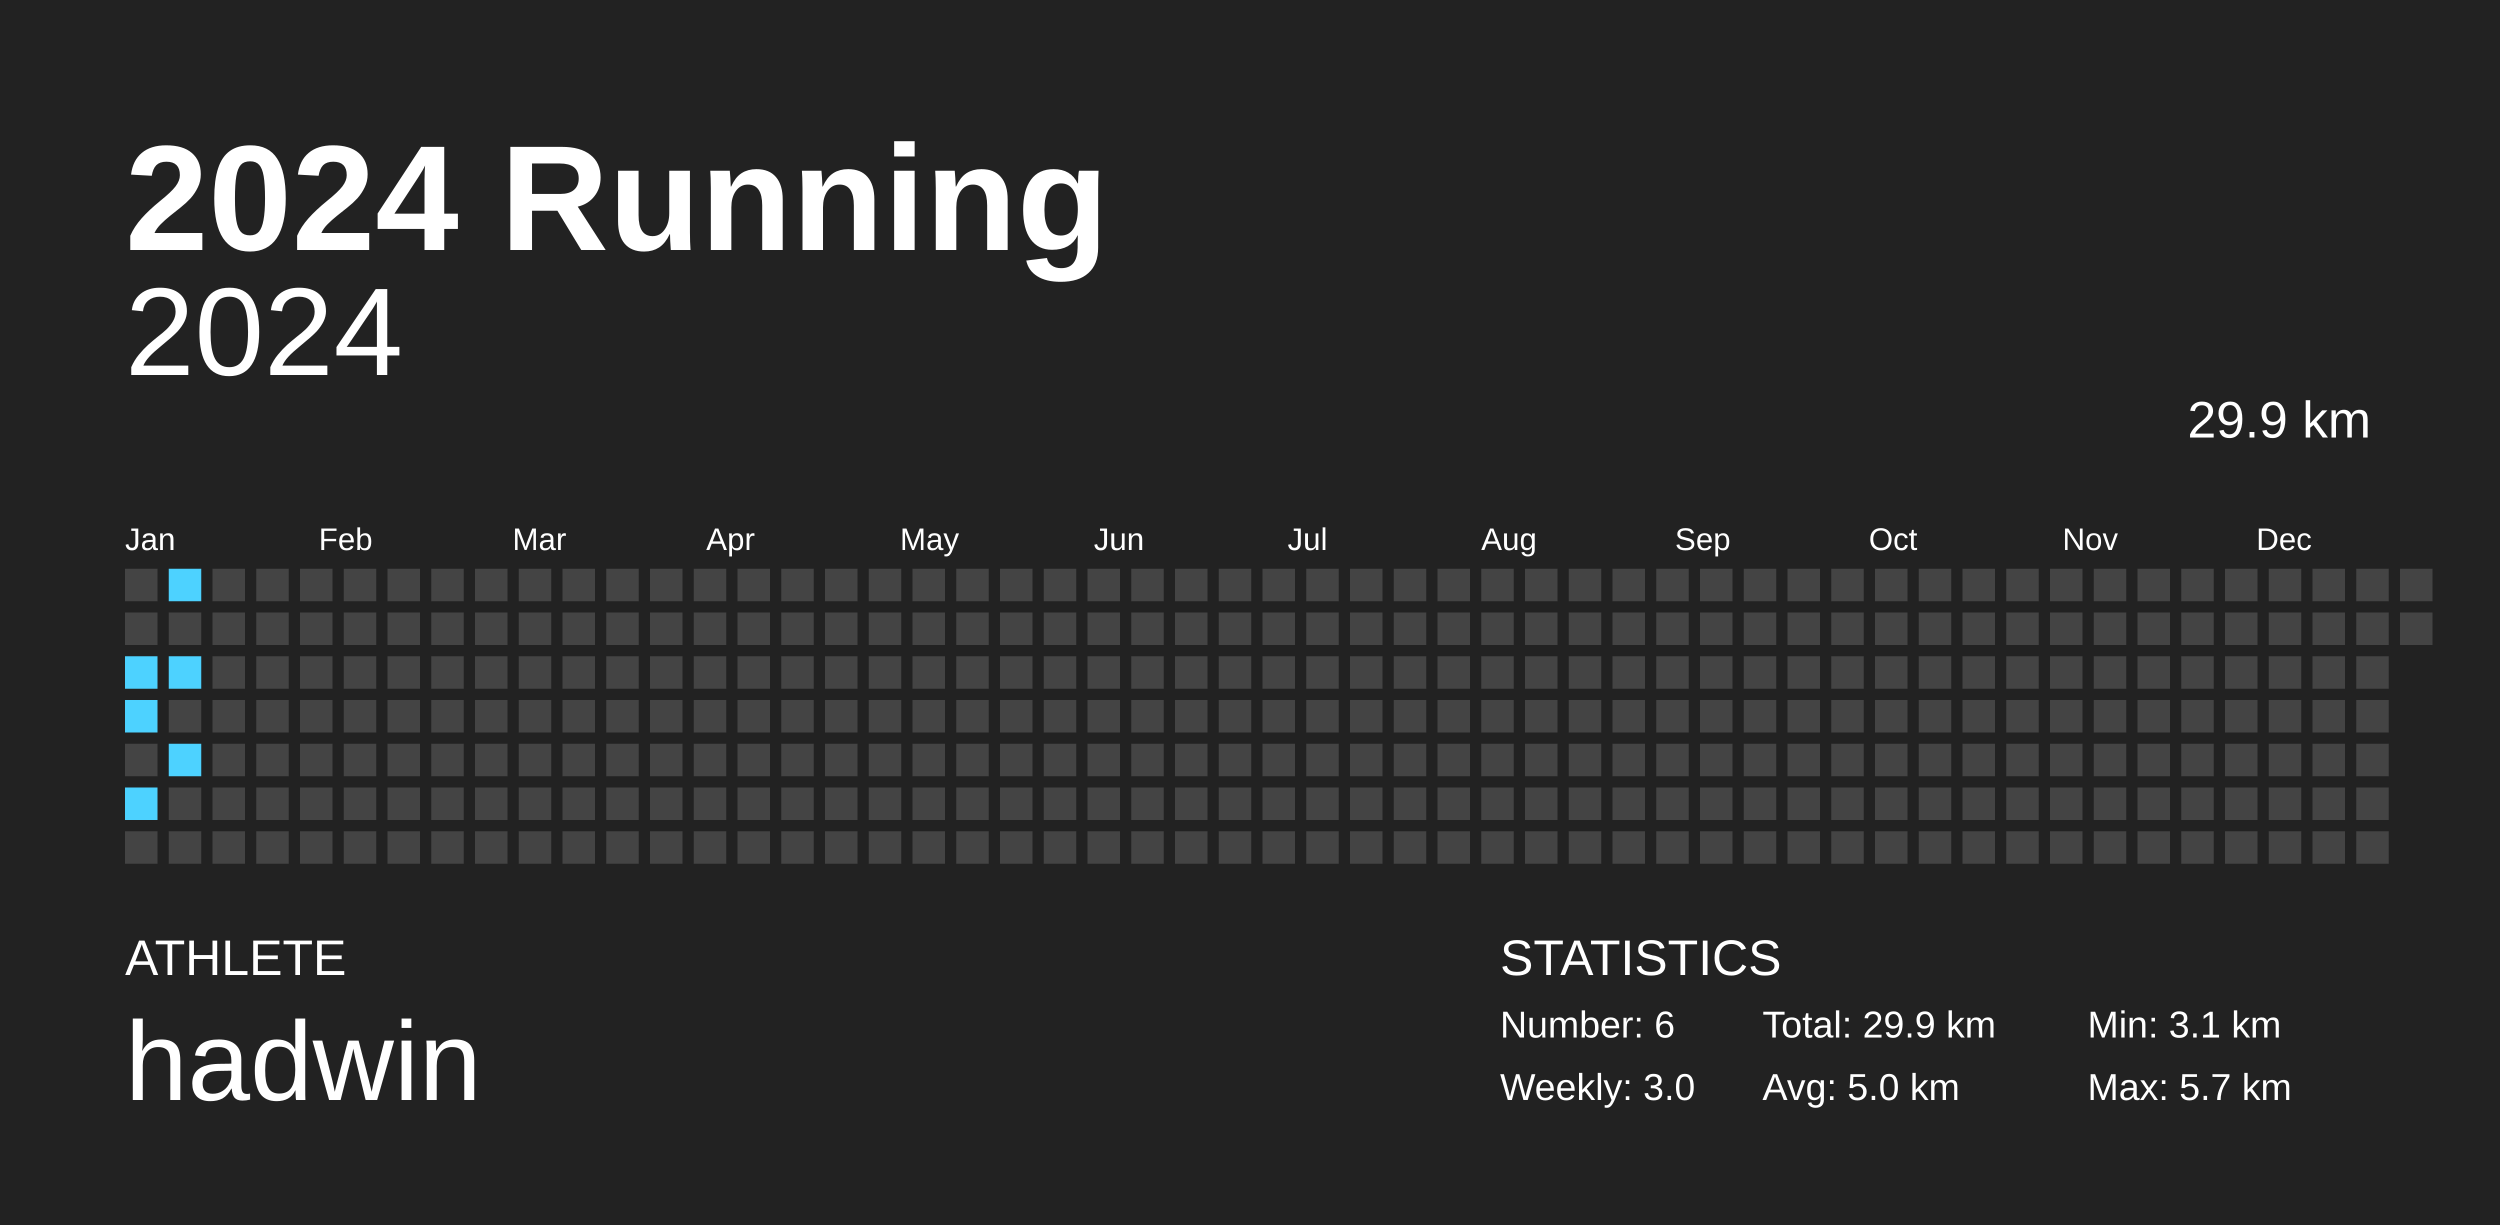
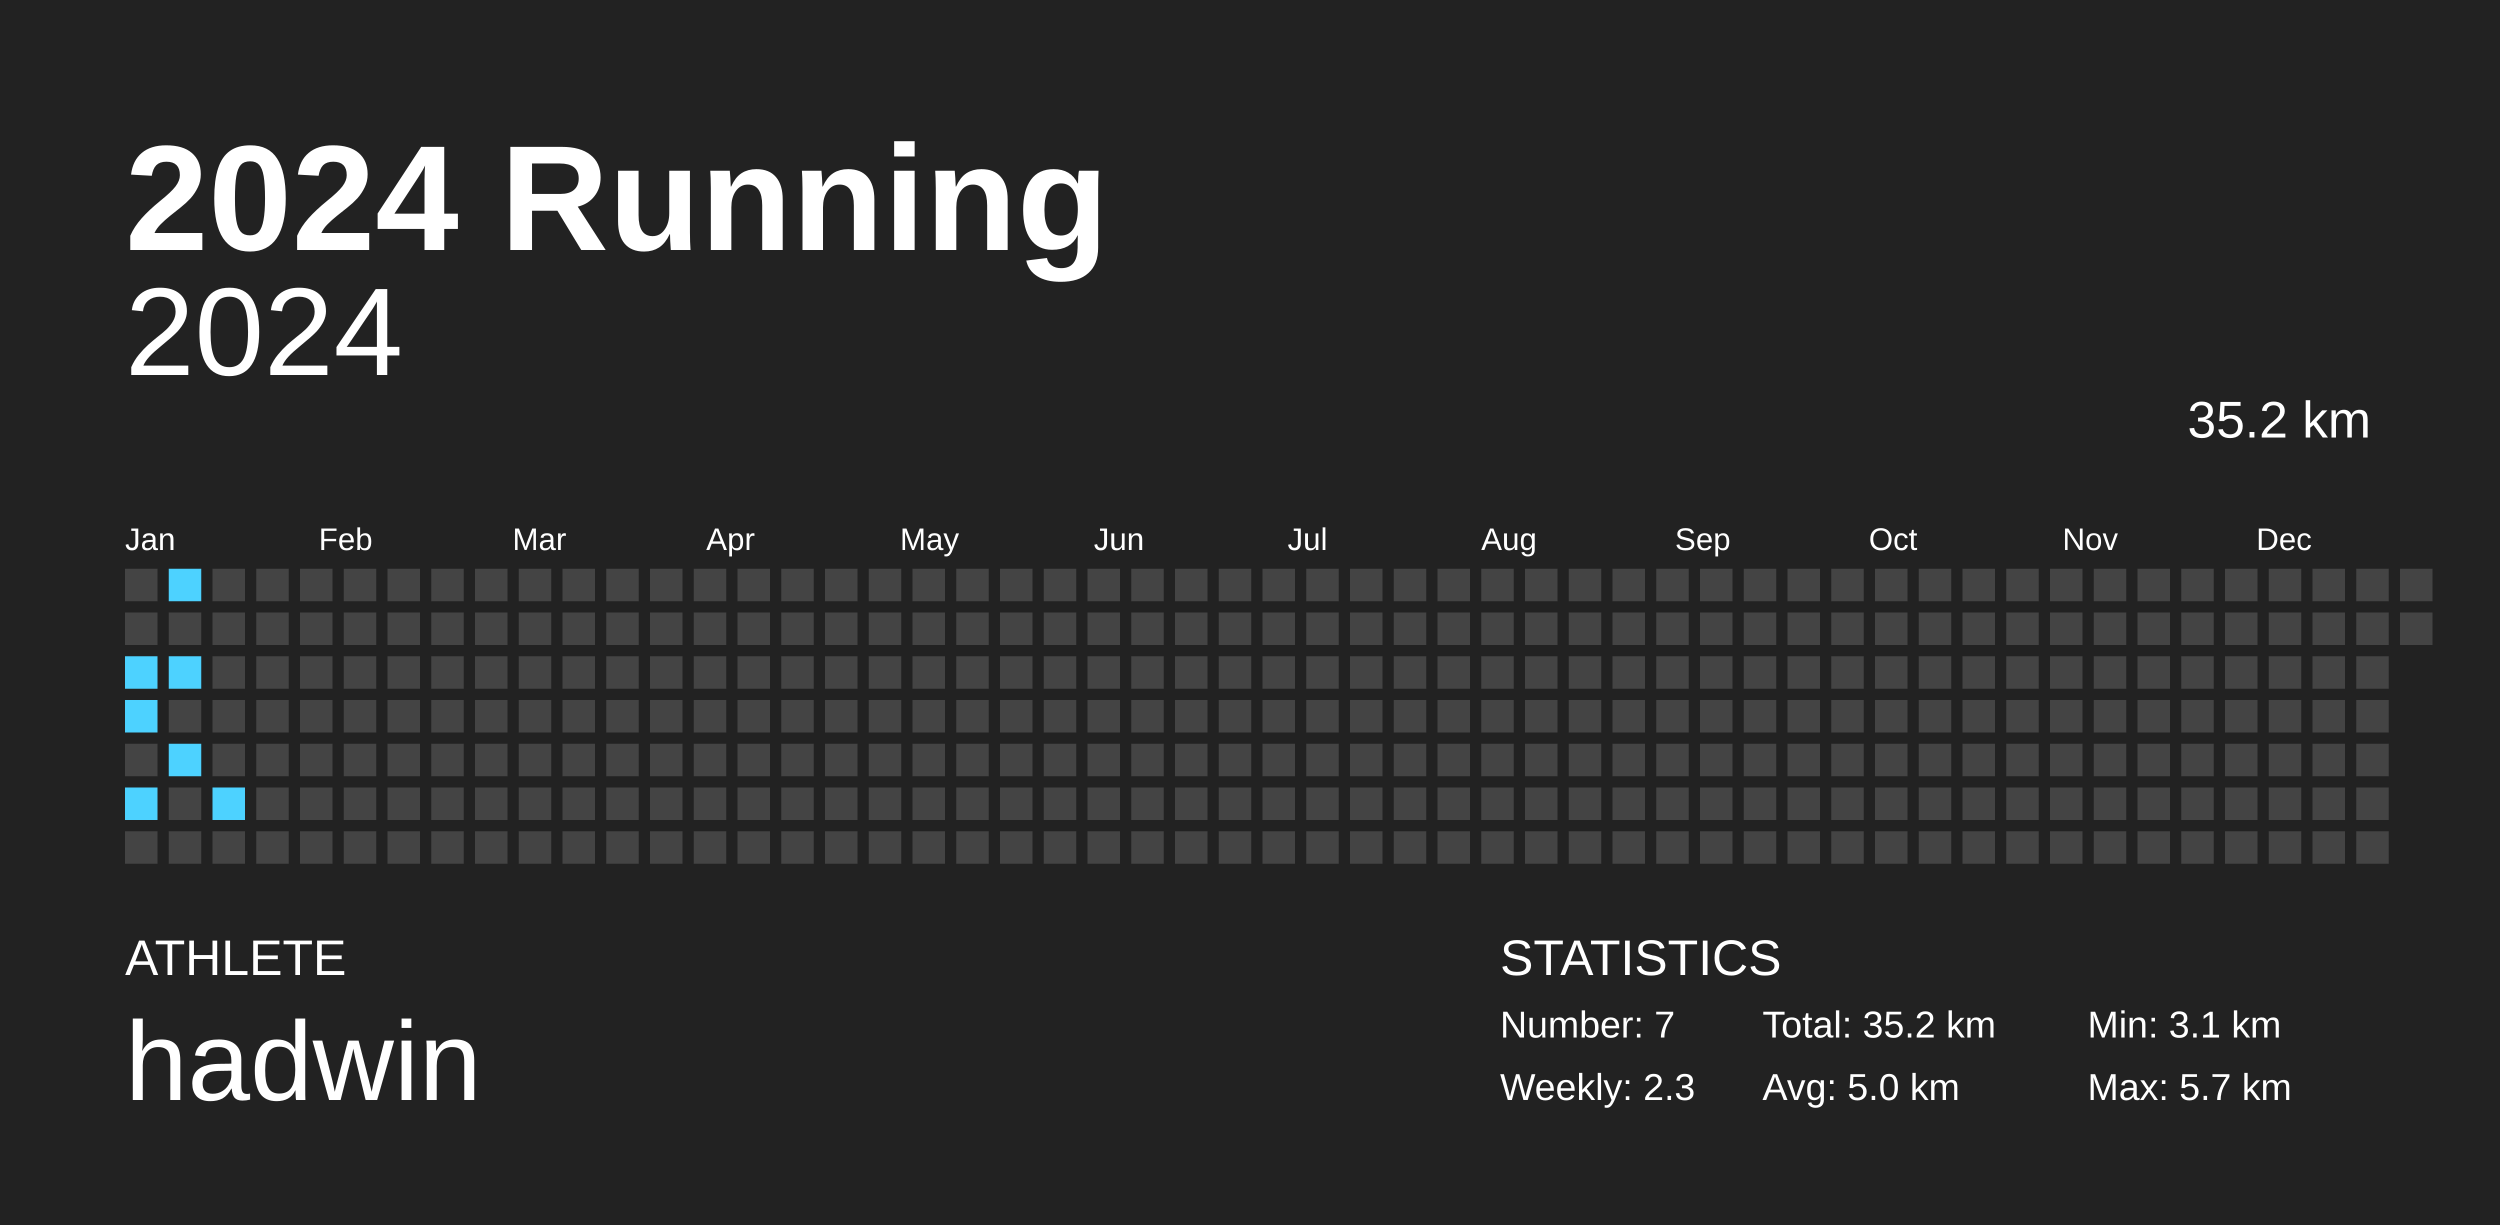
<svg xmlns="http://www.w3.org/2000/svg" baseProfile="full" height="98mm" version="1.1" viewBox="0,0,200,98" width="200mm">
  <defs />
  <rect fill="#222222" height="98" width="200" x="0" y="0" />
  <text fill="#FFFFFF" style="font-size:12px; font-family:Arial; font-weight:bold;" x="10" y="20">2024 Running</text>
  <text fill="#FFFFFF" style="font-size:4px; font-family:Arial" x="10" y="78">ATHLETE</text>
  <text fill="#FFFFFF" style="font-size:9px; font-family:Arial" x="10" y="88">hadwin</text>
  <text fill="#FFFFFF" style="font-size:4px; font-family:Arial" x="120" y="78">STATISTICS</text>
-   <text fill="#FFFFFF" style="font-size:3px; font-family:Arial" x="120" y="83">Number: 6</text>
-   <text fill="#FFFFFF" style="font-size:3px; font-family:Arial" x="120" y="88">Weekly: 3.0</text>
-   <text fill="#FFFFFF" style="font-size:3px; font-family:Arial" x="141" y="83">Total: 29.9 km</text>
+   <text fill="#FFFFFF" style="font-size:3px; font-family:Arial" x="120" y="83">Number: 7</text>
+   <text fill="#FFFFFF" style="font-size:3px; font-family:Arial" x="120" y="88">Weekly: 2.3</text>
+   <text fill="#FFFFFF" style="font-size:3px; font-family:Arial" x="141" y="83">Total: 35.2 km</text>
  <text fill="#FFFFFF" style="font-size:3px; font-family:Arial" x="141" y="88">Avg: 5.0 km</text>
  <text fill="#FFFFFF" style="font-size:3px; font-family:Arial" x="167" y="83">Min: 3.1 km</text>
  <text fill="#FFFFFF" style="font-size:3px; font-family:Arial" x="167" y="88">Max: 5.7 km</text>
  <text alignment-baseline="hanging" fill="#FFFFFF" style="font-size:10.0px; font-family:Arial;" x="10" y="30">2024</text>
-   <text alignment-baseline="hanging" fill="#FFFFFF" style="font-size:4.125px; font-family:Arial;" x="175" y="35">29.9 km</text>
+   <text alignment-baseline="hanging" fill="#FFFFFF" style="font-size:4.125px; font-family:Arial;" x="175" y="35">35.2 km</text>
  <text fill="#FFFFFF" style="font-size:2.5px; font-family:Arial" x="10.0" y="44">Jan</text>
  <text fill="#FFFFFF" style="font-size:2.5px; font-family:Arial" x="25.5" y="44">Feb</text>
  <text fill="#FFFFFF" style="font-size:2.5px; font-family:Arial" x="41.0" y="44">Mar</text>
  <text fill="#FFFFFF" style="font-size:2.5px; font-family:Arial" x="56.5" y="44">Apr</text>
  <text fill="#FFFFFF" style="font-size:2.5px; font-family:Arial" x="72.0" y="44">May</text>
  <text fill="#FFFFFF" style="font-size:2.5px; font-family:Arial" x="87.5" y="44">Jun</text>
  <text fill="#FFFFFF" style="font-size:2.5px; font-family:Arial" x="103.0" y="44">Jul</text>
  <text fill="#FFFFFF" style="font-size:2.5px; font-family:Arial" x="118.5" y="44">Aug</text>
  <text fill="#FFFFFF" style="font-size:2.5px; font-family:Arial" x="134.0" y="44">Sep</text>
  <text fill="#FFFFFF" style="font-size:2.5px; font-family:Arial" x="149.5" y="44">Oct</text>
  <text fill="#FFFFFF" style="font-size:2.5px; font-family:Arial" x="165.0" y="44">Nov</text>
  <text fill="#FFFFFF" style="font-size:2.5px; font-family:Arial" x="180.5" y="44">Dec</text>
  <rect fill="#444444" height="2.6" width="2.6" x="10.0" y="45.5" />
  <rect fill="#444444" height="2.6" width="2.6" x="10.0" y="49.0" />
  <rect fill="#4dd2ff" height="2.6" width="2.6" x="10.0" y="52.5" />
  <rect fill="#4dd2ff" height="2.6" width="2.6" x="10.0" y="56.0" />
  <rect fill="#444444" height="2.6" width="2.6" x="10.0" y="59.5" />
  <rect fill="#4dd2ff" height="2.6" width="2.6" x="10.0" y="63.0" />
  <rect fill="#444444" height="2.6" width="2.6" x="10.0" y="66.5" />
  <rect fill="#4dd2ff" height="2.6" width="2.6" x="13.5" y="45.5" />
  <rect fill="#444444" height="2.6" width="2.6" x="13.5" y="49.0" />
  <rect fill="#4dd2ff" height="2.6" width="2.6" x="13.5" y="52.5" />
  <rect fill="#444444" height="2.6" width="2.6" x="13.5" y="56.0" />
  <rect fill="#4dd2ff" height="2.6" width="2.6" x="13.5" y="59.5" />
  <rect fill="#444444" height="2.6" width="2.6" x="13.5" y="63.0" />
  <rect fill="#444444" height="2.6" width="2.6" x="13.5" y="66.5" />
  <rect fill="#444444" height="2.6" width="2.6" x="17.0" y="45.5" />
  <rect fill="#444444" height="2.6" width="2.6" x="17.0" y="49.0" />
  <rect fill="#444444" height="2.6" width="2.6" x="17.0" y="52.5" />
  <rect fill="#444444" height="2.6" width="2.6" x="17.0" y="56.0" />
  <rect fill="#444444" height="2.6" width="2.6" x="17.0" y="59.5" />
-   <rect fill="#444444" height="2.6" width="2.6" x="17.0" y="63.0" />
+   <rect fill="#4dd2ff" height="2.6" width="2.6" x="17.0" y="63.0" />
  <rect fill="#444444" height="2.6" width="2.6" x="17.0" y="66.5" />
  <rect fill="#444444" height="2.6" width="2.6" x="20.5" y="45.5" />
  <rect fill="#444444" height="2.6" width="2.6" x="20.5" y="49.0" />
  <rect fill="#444444" height="2.6" width="2.6" x="20.5" y="52.5" />
  <rect fill="#444444" height="2.6" width="2.6" x="20.5" y="56.0" />
  <rect fill="#444444" height="2.6" width="2.6" x="20.5" y="59.5" />
  <rect fill="#444444" height="2.6" width="2.6" x="20.5" y="63.0" />
  <rect fill="#444444" height="2.6" width="2.6" x="20.5" y="66.5" />
  <rect fill="#444444" height="2.6" width="2.6" x="24.0" y="45.5" />
  <rect fill="#444444" height="2.6" width="2.6" x="24.0" y="49.0" />
  <rect fill="#444444" height="2.6" width="2.6" x="24.0" y="52.5" />
  <rect fill="#444444" height="2.6" width="2.6" x="24.0" y="56.0" />
  <rect fill="#444444" height="2.6" width="2.6" x="24.0" y="59.5" />
  <rect fill="#444444" height="2.6" width="2.6" x="24.0" y="63.0" />
  <rect fill="#444444" height="2.6" width="2.6" x="24.0" y="66.5" />
  <rect fill="#444444" height="2.6" width="2.6" x="27.5" y="45.5" />
  <rect fill="#444444" height="2.6" width="2.6" x="27.5" y="49.0" />
  <rect fill="#444444" height="2.6" width="2.6" x="27.5" y="52.5" />
  <rect fill="#444444" height="2.6" width="2.6" x="27.5" y="56.0" />
  <rect fill="#444444" height="2.6" width="2.6" x="27.5" y="59.5" />
  <rect fill="#444444" height="2.6" width="2.6" x="27.5" y="63.0" />
  <rect fill="#444444" height="2.6" width="2.6" x="27.5" y="66.5" />
  <rect fill="#444444" height="2.6" width="2.6" x="31.0" y="45.5" />
  <rect fill="#444444" height="2.6" width="2.6" x="31.0" y="49.0" />
  <rect fill="#444444" height="2.6" width="2.6" x="31.0" y="52.5" />
  <rect fill="#444444" height="2.6" width="2.6" x="31.0" y="56.0" />
  <rect fill="#444444" height="2.6" width="2.6" x="31.0" y="59.5" />
  <rect fill="#444444" height="2.6" width="2.6" x="31.0" y="63.0" />
  <rect fill="#444444" height="2.6" width="2.6" x="31.0" y="66.5" />
  <rect fill="#444444" height="2.6" width="2.6" x="34.5" y="45.5" />
  <rect fill="#444444" height="2.6" width="2.6" x="34.5" y="49.0" />
  <rect fill="#444444" height="2.6" width="2.6" x="34.5" y="52.5" />
  <rect fill="#444444" height="2.6" width="2.6" x="34.5" y="56.0" />
  <rect fill="#444444" height="2.6" width="2.6" x="34.5" y="59.5" />
  <rect fill="#444444" height="2.6" width="2.6" x="34.5" y="63.0" />
  <rect fill="#444444" height="2.6" width="2.6" x="34.5" y="66.5" />
  <rect fill="#444444" height="2.6" width="2.6" x="38.0" y="45.5" />
  <rect fill="#444444" height="2.6" width="2.6" x="38.0" y="49.0" />
  <rect fill="#444444" height="2.6" width="2.6" x="38.0" y="52.5" />
  <rect fill="#444444" height="2.6" width="2.6" x="38.0" y="56.0" />
  <rect fill="#444444" height="2.6" width="2.6" x="38.0" y="59.5" />
  <rect fill="#444444" height="2.6" width="2.6" x="38.0" y="63.0" />
  <rect fill="#444444" height="2.6" width="2.6" x="38.0" y="66.5" />
  <rect fill="#444444" height="2.6" width="2.6" x="41.5" y="45.5" />
  <rect fill="#444444" height="2.6" width="2.6" x="41.5" y="49.0" />
  <rect fill="#444444" height="2.6" width="2.6" x="41.5" y="52.5" />
  <rect fill="#444444" height="2.6" width="2.6" x="41.5" y="56.0" />
  <rect fill="#444444" height="2.6" width="2.6" x="41.5" y="59.5" />
  <rect fill="#444444" height="2.6" width="2.6" x="41.5" y="63.0" />
  <rect fill="#444444" height="2.6" width="2.6" x="41.5" y="66.5" />
  <rect fill="#444444" height="2.6" width="2.6" x="45.0" y="45.5" />
  <rect fill="#444444" height="2.6" width="2.6" x="45.0" y="49.0" />
  <rect fill="#444444" height="2.6" width="2.6" x="45.0" y="52.5" />
  <rect fill="#444444" height="2.6" width="2.6" x="45.0" y="56.0" />
  <rect fill="#444444" height="2.6" width="2.6" x="45.0" y="59.5" />
  <rect fill="#444444" height="2.6" width="2.6" x="45.0" y="63.0" />
  <rect fill="#444444" height="2.6" width="2.6" x="45.0" y="66.5" />
  <rect fill="#444444" height="2.6" width="2.6" x="48.5" y="45.5" />
  <rect fill="#444444" height="2.6" width="2.6" x="48.5" y="49.0" />
  <rect fill="#444444" height="2.6" width="2.6" x="48.5" y="52.5" />
  <rect fill="#444444" height="2.6" width="2.6" x="48.5" y="56.0" />
  <rect fill="#444444" height="2.6" width="2.6" x="48.5" y="59.5" />
  <rect fill="#444444" height="2.6" width="2.6" x="48.5" y="63.0" />
  <rect fill="#444444" height="2.6" width="2.6" x="48.5" y="66.5" />
  <rect fill="#444444" height="2.6" width="2.6" x="52.0" y="45.5" />
  <rect fill="#444444" height="2.6" width="2.6" x="52.0" y="49.0" />
  <rect fill="#444444" height="2.6" width="2.6" x="52.0" y="52.5" />
  <rect fill="#444444" height="2.6" width="2.6" x="52.0" y="56.0" />
  <rect fill="#444444" height="2.6" width="2.6" x="52.0" y="59.5" />
  <rect fill="#444444" height="2.6" width="2.6" x="52.0" y="63.0" />
  <rect fill="#444444" height="2.6" width="2.6" x="52.0" y="66.5" />
  <rect fill="#444444" height="2.6" width="2.6" x="55.5" y="45.5" />
  <rect fill="#444444" height="2.6" width="2.6" x="55.5" y="49.0" />
  <rect fill="#444444" height="2.6" width="2.6" x="55.5" y="52.5" />
  <rect fill="#444444" height="2.6" width="2.6" x="55.5" y="56.0" />
  <rect fill="#444444" height="2.6" width="2.6" x="55.5" y="59.5" />
  <rect fill="#444444" height="2.6" width="2.6" x="55.5" y="63.0" />
  <rect fill="#444444" height="2.6" width="2.6" x="55.5" y="66.5" />
  <rect fill="#444444" height="2.6" width="2.6" x="59.0" y="45.5" />
  <rect fill="#444444" height="2.6" width="2.6" x="59.0" y="49.0" />
  <rect fill="#444444" height="2.6" width="2.6" x="59.0" y="52.5" />
  <rect fill="#444444" height="2.6" width="2.6" x="59.0" y="56.0" />
  <rect fill="#444444" height="2.6" width="2.6" x="59.0" y="59.5" />
  <rect fill="#444444" height="2.6" width="2.6" x="59.0" y="63.0" />
  <rect fill="#444444" height="2.6" width="2.6" x="59.0" y="66.5" />
  <rect fill="#444444" height="2.6" width="2.6" x="62.5" y="45.5" />
  <rect fill="#444444" height="2.6" width="2.6" x="62.5" y="49.0" />
  <rect fill="#444444" height="2.6" width="2.6" x="62.5" y="52.5" />
  <rect fill="#444444" height="2.6" width="2.6" x="62.5" y="56.0" />
  <rect fill="#444444" height="2.6" width="2.6" x="62.5" y="59.5" />
  <rect fill="#444444" height="2.6" width="2.6" x="62.5" y="63.0" />
  <rect fill="#444444" height="2.6" width="2.6" x="62.5" y="66.5" />
  <rect fill="#444444" height="2.6" width="2.6" x="66.0" y="45.5" />
  <rect fill="#444444" height="2.6" width="2.6" x="66.0" y="49.0" />
  <rect fill="#444444" height="2.6" width="2.6" x="66.0" y="52.5" />
  <rect fill="#444444" height="2.6" width="2.6" x="66.0" y="56.0" />
  <rect fill="#444444" height="2.6" width="2.6" x="66.0" y="59.5" />
  <rect fill="#444444" height="2.6" width="2.6" x="66.0" y="63.0" />
  <rect fill="#444444" height="2.6" width="2.6" x="66.0" y="66.5" />
  <rect fill="#444444" height="2.6" width="2.6" x="69.5" y="45.5" />
  <rect fill="#444444" height="2.6" width="2.6" x="69.5" y="49.0" />
  <rect fill="#444444" height="2.6" width="2.6" x="69.5" y="52.5" />
  <rect fill="#444444" height="2.6" width="2.6" x="69.5" y="56.0" />
  <rect fill="#444444" height="2.6" width="2.6" x="69.5" y="59.5" />
  <rect fill="#444444" height="2.6" width="2.6" x="69.5" y="63.0" />
  <rect fill="#444444" height="2.6" width="2.6" x="69.5" y="66.5" />
  <rect fill="#444444" height="2.6" width="2.6" x="73.0" y="45.5" />
  <rect fill="#444444" height="2.6" width="2.6" x="73.0" y="49.0" />
  <rect fill="#444444" height="2.6" width="2.6" x="73.0" y="52.5" />
  <rect fill="#444444" height="2.6" width="2.6" x="73.0" y="56.0" />
  <rect fill="#444444" height="2.6" width="2.6" x="73.0" y="59.5" />
  <rect fill="#444444" height="2.6" width="2.6" x="73.0" y="63.0" />
  <rect fill="#444444" height="2.6" width="2.6" x="73.0" y="66.5" />
  <rect fill="#444444" height="2.6" width="2.6" x="76.5" y="45.5" />
  <rect fill="#444444" height="2.6" width="2.6" x="76.5" y="49.0" />
  <rect fill="#444444" height="2.6" width="2.6" x="76.5" y="52.5" />
  <rect fill="#444444" height="2.6" width="2.6" x="76.5" y="56.0" />
  <rect fill="#444444" height="2.6" width="2.6" x="76.5" y="59.5" />
  <rect fill="#444444" height="2.6" width="2.6" x="76.5" y="63.0" />
  <rect fill="#444444" height="2.6" width="2.6" x="76.5" y="66.5" />
  <rect fill="#444444" height="2.6" width="2.6" x="80.0" y="45.5" />
  <rect fill="#444444" height="2.6" width="2.6" x="80.0" y="49.0" />
  <rect fill="#444444" height="2.6" width="2.6" x="80.0" y="52.5" />
  <rect fill="#444444" height="2.6" width="2.6" x="80.0" y="56.0" />
  <rect fill="#444444" height="2.6" width="2.6" x="80.0" y="59.5" />
  <rect fill="#444444" height="2.6" width="2.6" x="80.0" y="63.0" />
  <rect fill="#444444" height="2.6" width="2.6" x="80.0" y="66.5" />
  <rect fill="#444444" height="2.6" width="2.6" x="83.5" y="45.5" />
  <rect fill="#444444" height="2.6" width="2.6" x="83.5" y="49.0" />
  <rect fill="#444444" height="2.6" width="2.6" x="83.5" y="52.5" />
  <rect fill="#444444" height="2.6" width="2.6" x="83.5" y="56.0" />
  <rect fill="#444444" height="2.6" width="2.6" x="83.5" y="59.5" />
  <rect fill="#444444" height="2.6" width="2.6" x="83.5" y="63.0" />
  <rect fill="#444444" height="2.6" width="2.6" x="83.5" y="66.5" />
  <rect fill="#444444" height="2.6" width="2.6" x="87.0" y="45.5" />
  <rect fill="#444444" height="2.6" width="2.6" x="87.0" y="49.0" />
  <rect fill="#444444" height="2.6" width="2.6" x="87.0" y="52.5" />
  <rect fill="#444444" height="2.6" width="2.6" x="87.0" y="56.0" />
  <rect fill="#444444" height="2.6" width="2.6" x="87.0" y="59.5" />
  <rect fill="#444444" height="2.6" width="2.6" x="87.0" y="63.0" />
  <rect fill="#444444" height="2.6" width="2.6" x="87.0" y="66.5" />
  <rect fill="#444444" height="2.6" width="2.6" x="90.5" y="45.5" />
  <rect fill="#444444" height="2.6" width="2.6" x="90.5" y="49.0" />
  <rect fill="#444444" height="2.6" width="2.6" x="90.5" y="52.5" />
  <rect fill="#444444" height="2.6" width="2.6" x="90.5" y="56.0" />
  <rect fill="#444444" height="2.6" width="2.6" x="90.5" y="59.5" />
  <rect fill="#444444" height="2.6" width="2.6" x="90.5" y="63.0" />
  <rect fill="#444444" height="2.6" width="2.6" x="90.5" y="66.5" />
  <rect fill="#444444" height="2.6" width="2.6" x="94.0" y="45.5" />
  <rect fill="#444444" height="2.6" width="2.6" x="94.0" y="49.0" />
  <rect fill="#444444" height="2.6" width="2.6" x="94.0" y="52.5" />
  <rect fill="#444444" height="2.6" width="2.6" x="94.0" y="56.0" />
  <rect fill="#444444" height="2.6" width="2.6" x="94.0" y="59.5" />
  <rect fill="#444444" height="2.6" width="2.6" x="94.0" y="63.0" />
  <rect fill="#444444" height="2.6" width="2.6" x="94.0" y="66.5" />
  <rect fill="#444444" height="2.6" width="2.6" x="97.5" y="45.5" />
  <rect fill="#444444" height="2.6" width="2.6" x="97.5" y="49.0" />
  <rect fill="#444444" height="2.6" width="2.6" x="97.5" y="52.5" />
  <rect fill="#444444" height="2.6" width="2.6" x="97.5" y="56.0" />
  <rect fill="#444444" height="2.6" width="2.6" x="97.5" y="59.5" />
  <rect fill="#444444" height="2.6" width="2.6" x="97.5" y="63.0" />
  <rect fill="#444444" height="2.6" width="2.6" x="97.5" y="66.5" />
  <rect fill="#444444" height="2.6" width="2.6" x="101.0" y="45.5" />
  <rect fill="#444444" height="2.6" width="2.6" x="101.0" y="49.0" />
  <rect fill="#444444" height="2.6" width="2.6" x="101.0" y="52.5" />
  <rect fill="#444444" height="2.6" width="2.6" x="101.0" y="56.0" />
  <rect fill="#444444" height="2.6" width="2.6" x="101.0" y="59.5" />
  <rect fill="#444444" height="2.6" width="2.6" x="101.0" y="63.0" />
  <rect fill="#444444" height="2.6" width="2.6" x="101.0" y="66.5" />
  <rect fill="#444444" height="2.6" width="2.6" x="104.5" y="45.5" />
  <rect fill="#444444" height="2.6" width="2.6" x="104.5" y="49.0" />
  <rect fill="#444444" height="2.6" width="2.6" x="104.5" y="52.5" />
  <rect fill="#444444" height="2.6" width="2.6" x="104.5" y="56.0" />
  <rect fill="#444444" height="2.6" width="2.6" x="104.5" y="59.5" />
  <rect fill="#444444" height="2.6" width="2.6" x="104.5" y="63.0" />
  <rect fill="#444444" height="2.6" width="2.6" x="104.5" y="66.5" />
  <rect fill="#444444" height="2.6" width="2.6" x="108.0" y="45.5" />
  <rect fill="#444444" height="2.6" width="2.6" x="108.0" y="49.0" />
  <rect fill="#444444" height="2.6" width="2.6" x="108.0" y="52.5" />
  <rect fill="#444444" height="2.6" width="2.6" x="108.0" y="56.0" />
  <rect fill="#444444" height="2.6" width="2.6" x="108.0" y="59.5" />
  <rect fill="#444444" height="2.6" width="2.6" x="108.0" y="63.0" />
  <rect fill="#444444" height="2.6" width="2.6" x="108.0" y="66.5" />
  <rect fill="#444444" height="2.6" width="2.6" x="111.5" y="45.5" />
  <rect fill="#444444" height="2.6" width="2.6" x="111.5" y="49.0" />
  <rect fill="#444444" height="2.6" width="2.6" x="111.5" y="52.5" />
  <rect fill="#444444" height="2.6" width="2.6" x="111.5" y="56.0" />
  <rect fill="#444444" height="2.6" width="2.6" x="111.5" y="59.5" />
  <rect fill="#444444" height="2.6" width="2.6" x="111.5" y="63.0" />
  <rect fill="#444444" height="2.6" width="2.6" x="111.5" y="66.5" />
  <rect fill="#444444" height="2.6" width="2.6" x="115.0" y="45.5" />
  <rect fill="#444444" height="2.6" width="2.6" x="115.0" y="49.0" />
  <rect fill="#444444" height="2.6" width="2.6" x="115.0" y="52.5" />
  <rect fill="#444444" height="2.6" width="2.6" x="115.0" y="56.0" />
  <rect fill="#444444" height="2.6" width="2.6" x="115.0" y="59.5" />
  <rect fill="#444444" height="2.6" width="2.6" x="115.0" y="63.0" />
  <rect fill="#444444" height="2.6" width="2.6" x="115.0" y="66.5" />
  <rect fill="#444444" height="2.6" width="2.6" x="118.5" y="45.5" />
  <rect fill="#444444" height="2.6" width="2.6" x="118.5" y="49.0" />
  <rect fill="#444444" height="2.6" width="2.6" x="118.5" y="52.5" />
  <rect fill="#444444" height="2.6" width="2.6" x="118.5" y="56.0" />
  <rect fill="#444444" height="2.6" width="2.6" x="118.5" y="59.5" />
  <rect fill="#444444" height="2.6" width="2.6" x="118.5" y="63.0" />
  <rect fill="#444444" height="2.6" width="2.6" x="118.5" y="66.5" />
  <rect fill="#444444" height="2.6" width="2.6" x="122.0" y="45.5" />
  <rect fill="#444444" height="2.6" width="2.6" x="122.0" y="49.0" />
  <rect fill="#444444" height="2.6" width="2.6" x="122.0" y="52.5" />
  <rect fill="#444444" height="2.6" width="2.6" x="122.0" y="56.0" />
  <rect fill="#444444" height="2.6" width="2.6" x="122.0" y="59.5" />
  <rect fill="#444444" height="2.6" width="2.6" x="122.0" y="63.0" />
  <rect fill="#444444" height="2.6" width="2.6" x="122.0" y="66.5" />
  <rect fill="#444444" height="2.6" width="2.6" x="125.5" y="45.5" />
  <rect fill="#444444" height="2.6" width="2.6" x="125.5" y="49.0" />
  <rect fill="#444444" height="2.6" width="2.6" x="125.5" y="52.5" />
  <rect fill="#444444" height="2.6" width="2.6" x="125.5" y="56.0" />
  <rect fill="#444444" height="2.6" width="2.6" x="125.5" y="59.5" />
  <rect fill="#444444" height="2.6" width="2.6" x="125.5" y="63.0" />
  <rect fill="#444444" height="2.6" width="2.6" x="125.5" y="66.5" />
  <rect fill="#444444" height="2.6" width="2.6" x="129.0" y="45.5" />
  <rect fill="#444444" height="2.6" width="2.6" x="129.0" y="49.0" />
  <rect fill="#444444" height="2.6" width="2.6" x="129.0" y="52.5" />
  <rect fill="#444444" height="2.6" width="2.6" x="129.0" y="56.0" />
  <rect fill="#444444" height="2.6" width="2.6" x="129.0" y="59.5" />
  <rect fill="#444444" height="2.6" width="2.6" x="129.0" y="63.0" />
  <rect fill="#444444" height="2.6" width="2.6" x="129.0" y="66.5" />
  <rect fill="#444444" height="2.6" width="2.6" x="132.5" y="45.5" />
  <rect fill="#444444" height="2.6" width="2.6" x="132.5" y="49.0" />
  <rect fill="#444444" height="2.6" width="2.6" x="132.5" y="52.5" />
  <rect fill="#444444" height="2.6" width="2.6" x="132.5" y="56.0" />
  <rect fill="#444444" height="2.6" width="2.6" x="132.5" y="59.5" />
  <rect fill="#444444" height="2.6" width="2.6" x="132.5" y="63.0" />
  <rect fill="#444444" height="2.6" width="2.6" x="132.5" y="66.5" />
  <rect fill="#444444" height="2.6" width="2.6" x="136.0" y="45.5" />
  <rect fill="#444444" height="2.6" width="2.6" x="136.0" y="49.0" />
  <rect fill="#444444" height="2.6" width="2.6" x="136.0" y="52.5" />
  <rect fill="#444444" height="2.6" width="2.6" x="136.0" y="56.0" />
  <rect fill="#444444" height="2.6" width="2.6" x="136.0" y="59.5" />
  <rect fill="#444444" height="2.6" width="2.6" x="136.0" y="63.0" />
  <rect fill="#444444" height="2.6" width="2.6" x="136.0" y="66.5" />
  <rect fill="#444444" height="2.6" width="2.6" x="139.5" y="45.5" />
  <rect fill="#444444" height="2.6" width="2.6" x="139.5" y="49.0" />
  <rect fill="#444444" height="2.6" width="2.6" x="139.5" y="52.5" />
  <rect fill="#444444" height="2.6" width="2.6" x="139.5" y="56.0" />
  <rect fill="#444444" height="2.6" width="2.6" x="139.5" y="59.5" />
  <rect fill="#444444" height="2.6" width="2.6" x="139.5" y="63.0" />
  <rect fill="#444444" height="2.6" width="2.6" x="139.5" y="66.5" />
  <rect fill="#444444" height="2.6" width="2.6" x="143.0" y="45.5" />
  <rect fill="#444444" height="2.6" width="2.6" x="143.0" y="49.0" />
  <rect fill="#444444" height="2.6" width="2.6" x="143.0" y="52.5" />
  <rect fill="#444444" height="2.6" width="2.6" x="143.0" y="56.0" />
  <rect fill="#444444" height="2.6" width="2.6" x="143.0" y="59.5" />
  <rect fill="#444444" height="2.6" width="2.6" x="143.0" y="63.0" />
  <rect fill="#444444" height="2.6" width="2.6" x="143.0" y="66.5" />
  <rect fill="#444444" height="2.6" width="2.6" x="146.5" y="45.5" />
  <rect fill="#444444" height="2.6" width="2.6" x="146.5" y="49.0" />
  <rect fill="#444444" height="2.6" width="2.6" x="146.5" y="52.5" />
  <rect fill="#444444" height="2.6" width="2.6" x="146.5" y="56.0" />
  <rect fill="#444444" height="2.6" width="2.6" x="146.5" y="59.5" />
  <rect fill="#444444" height="2.6" width="2.6" x="146.5" y="63.0" />
  <rect fill="#444444" height="2.6" width="2.6" x="146.5" y="66.5" />
  <rect fill="#444444" height="2.6" width="2.6" x="150.0" y="45.5" />
  <rect fill="#444444" height="2.6" width="2.6" x="150.0" y="49.0" />
  <rect fill="#444444" height="2.6" width="2.6" x="150.0" y="52.5" />
  <rect fill="#444444" height="2.6" width="2.6" x="150.0" y="56.0" />
  <rect fill="#444444" height="2.6" width="2.6" x="150.0" y="59.5" />
  <rect fill="#444444" height="2.6" width="2.6" x="150.0" y="63.0" />
  <rect fill="#444444" height="2.6" width="2.6" x="150.0" y="66.5" />
  <rect fill="#444444" height="2.6" width="2.6" x="153.5" y="45.5" />
  <rect fill="#444444" height="2.6" width="2.6" x="153.5" y="49.0" />
  <rect fill="#444444" height="2.6" width="2.6" x="153.5" y="52.5" />
  <rect fill="#444444" height="2.6" width="2.6" x="153.5" y="56.0" />
  <rect fill="#444444" height="2.6" width="2.6" x="153.5" y="59.5" />
  <rect fill="#444444" height="2.6" width="2.6" x="153.5" y="63.0" />
  <rect fill="#444444" height="2.6" width="2.6" x="153.5" y="66.5" />
  <rect fill="#444444" height="2.6" width="2.6" x="157.0" y="45.5" />
  <rect fill="#444444" height="2.6" width="2.6" x="157.0" y="49.0" />
  <rect fill="#444444" height="2.6" width="2.6" x="157.0" y="52.5" />
  <rect fill="#444444" height="2.6" width="2.6" x="157.0" y="56.0" />
  <rect fill="#444444" height="2.6" width="2.6" x="157.0" y="59.5" />
  <rect fill="#444444" height="2.6" width="2.6" x="157.0" y="63.0" />
  <rect fill="#444444" height="2.6" width="2.6" x="157.0" y="66.5" />
  <rect fill="#444444" height="2.6" width="2.6" x="160.5" y="45.5" />
  <rect fill="#444444" height="2.6" width="2.6" x="160.5" y="49.0" />
  <rect fill="#444444" height="2.6" width="2.6" x="160.5" y="52.5" />
  <rect fill="#444444" height="2.6" width="2.6" x="160.5" y="56.0" />
  <rect fill="#444444" height="2.6" width="2.6" x="160.5" y="59.5" />
  <rect fill="#444444" height="2.6" width="2.6" x="160.5" y="63.0" />
  <rect fill="#444444" height="2.6" width="2.6" x="160.5" y="66.5" />
  <rect fill="#444444" height="2.6" width="2.6" x="164.0" y="45.5" />
  <rect fill="#444444" height="2.6" width="2.6" x="164.0" y="49.0" />
  <rect fill="#444444" height="2.6" width="2.6" x="164.0" y="52.5" />
  <rect fill="#444444" height="2.6" width="2.6" x="164.0" y="56.0" />
  <rect fill="#444444" height="2.6" width="2.6" x="164.0" y="59.5" />
  <rect fill="#444444" height="2.6" width="2.6" x="164.0" y="63.0" />
  <rect fill="#444444" height="2.6" width="2.6" x="164.0" y="66.5" />
  <rect fill="#444444" height="2.6" width="2.6" x="167.5" y="45.5" />
  <rect fill="#444444" height="2.6" width="2.6" x="167.5" y="49.0" />
  <rect fill="#444444" height="2.6" width="2.6" x="167.5" y="52.5" />
  <rect fill="#444444" height="2.6" width="2.6" x="167.5" y="56.0" />
  <rect fill="#444444" height="2.6" width="2.6" x="167.5" y="59.5" />
  <rect fill="#444444" height="2.6" width="2.6" x="167.5" y="63.0" />
  <rect fill="#444444" height="2.6" width="2.6" x="167.5" y="66.5" />
  <rect fill="#444444" height="2.6" width="2.6" x="171.0" y="45.5" />
  <rect fill="#444444" height="2.6" width="2.6" x="171.0" y="49.0" />
  <rect fill="#444444" height="2.6" width="2.6" x="171.0" y="52.5" />
  <rect fill="#444444" height="2.6" width="2.6" x="171.0" y="56.0" />
  <rect fill="#444444" height="2.6" width="2.6" x="171.0" y="59.5" />
  <rect fill="#444444" height="2.6" width="2.6" x="171.0" y="63.0" />
  <rect fill="#444444" height="2.6" width="2.6" x="171.0" y="66.5" />
  <rect fill="#444444" height="2.6" width="2.6" x="174.5" y="45.5" />
  <rect fill="#444444" height="2.6" width="2.6" x="174.5" y="49.0" />
  <rect fill="#444444" height="2.6" width="2.6" x="174.5" y="52.5" />
  <rect fill="#444444" height="2.6" width="2.6" x="174.5" y="56.0" />
  <rect fill="#444444" height="2.6" width="2.6" x="174.5" y="59.5" />
  <rect fill="#444444" height="2.6" width="2.6" x="174.5" y="63.0" />
  <rect fill="#444444" height="2.6" width="2.6" x="174.5" y="66.5" />
  <rect fill="#444444" height="2.6" width="2.6" x="178.0" y="45.5" />
  <rect fill="#444444" height="2.6" width="2.6" x="178.0" y="49.0" />
  <rect fill="#444444" height="2.6" width="2.6" x="178.0" y="52.5" />
  <rect fill="#444444" height="2.6" width="2.6" x="178.0" y="56.0" />
  <rect fill="#444444" height="2.6" width="2.6" x="178.0" y="59.5" />
  <rect fill="#444444" height="2.6" width="2.6" x="178.0" y="63.0" />
  <rect fill="#444444" height="2.6" width="2.6" x="178.0" y="66.5" />
  <rect fill="#444444" height="2.6" width="2.6" x="181.5" y="45.5" />
  <rect fill="#444444" height="2.6" width="2.6" x="181.5" y="49.0" />
  <rect fill="#444444" height="2.6" width="2.6" x="181.5" y="52.5" />
  <rect fill="#444444" height="2.6" width="2.6" x="181.5" y="56.0" />
  <rect fill="#444444" height="2.6" width="2.6" x="181.5" y="59.5" />
  <rect fill="#444444" height="2.6" width="2.6" x="181.5" y="63.0" />
  <rect fill="#444444" height="2.6" width="2.6" x="181.5" y="66.5" />
  <rect fill="#444444" height="2.6" width="2.6" x="185.0" y="45.5" />
  <rect fill="#444444" height="2.6" width="2.6" x="185.0" y="49.0" />
  <rect fill="#444444" height="2.6" width="2.6" x="185.0" y="52.5" />
  <rect fill="#444444" height="2.6" width="2.6" x="185.0" y="56.0" />
  <rect fill="#444444" height="2.6" width="2.6" x="185.0" y="59.5" />
  <rect fill="#444444" height="2.6" width="2.6" x="185.0" y="63.0" />
  <rect fill="#444444" height="2.6" width="2.6" x="185.0" y="66.5" />
  <rect fill="#444444" height="2.6" width="2.6" x="188.5" y="45.5" />
  <rect fill="#444444" height="2.6" width="2.6" x="188.5" y="49.0" />
  <rect fill="#444444" height="2.6" width="2.6" x="188.5" y="52.5" />
  <rect fill="#444444" height="2.6" width="2.6" x="188.5" y="56.0" />
  <rect fill="#444444" height="2.6" width="2.6" x="188.5" y="59.5" />
  <rect fill="#444444" height="2.6" width="2.6" x="188.5" y="63.0" />
  <rect fill="#444444" height="2.6" width="2.6" x="188.5" y="66.5" />
  <rect fill="#444444" height="2.6" width="2.6" x="192.0" y="45.5" />
  <rect fill="#444444" height="2.6" width="2.6" x="192.0" y="49.0" />
</svg>
